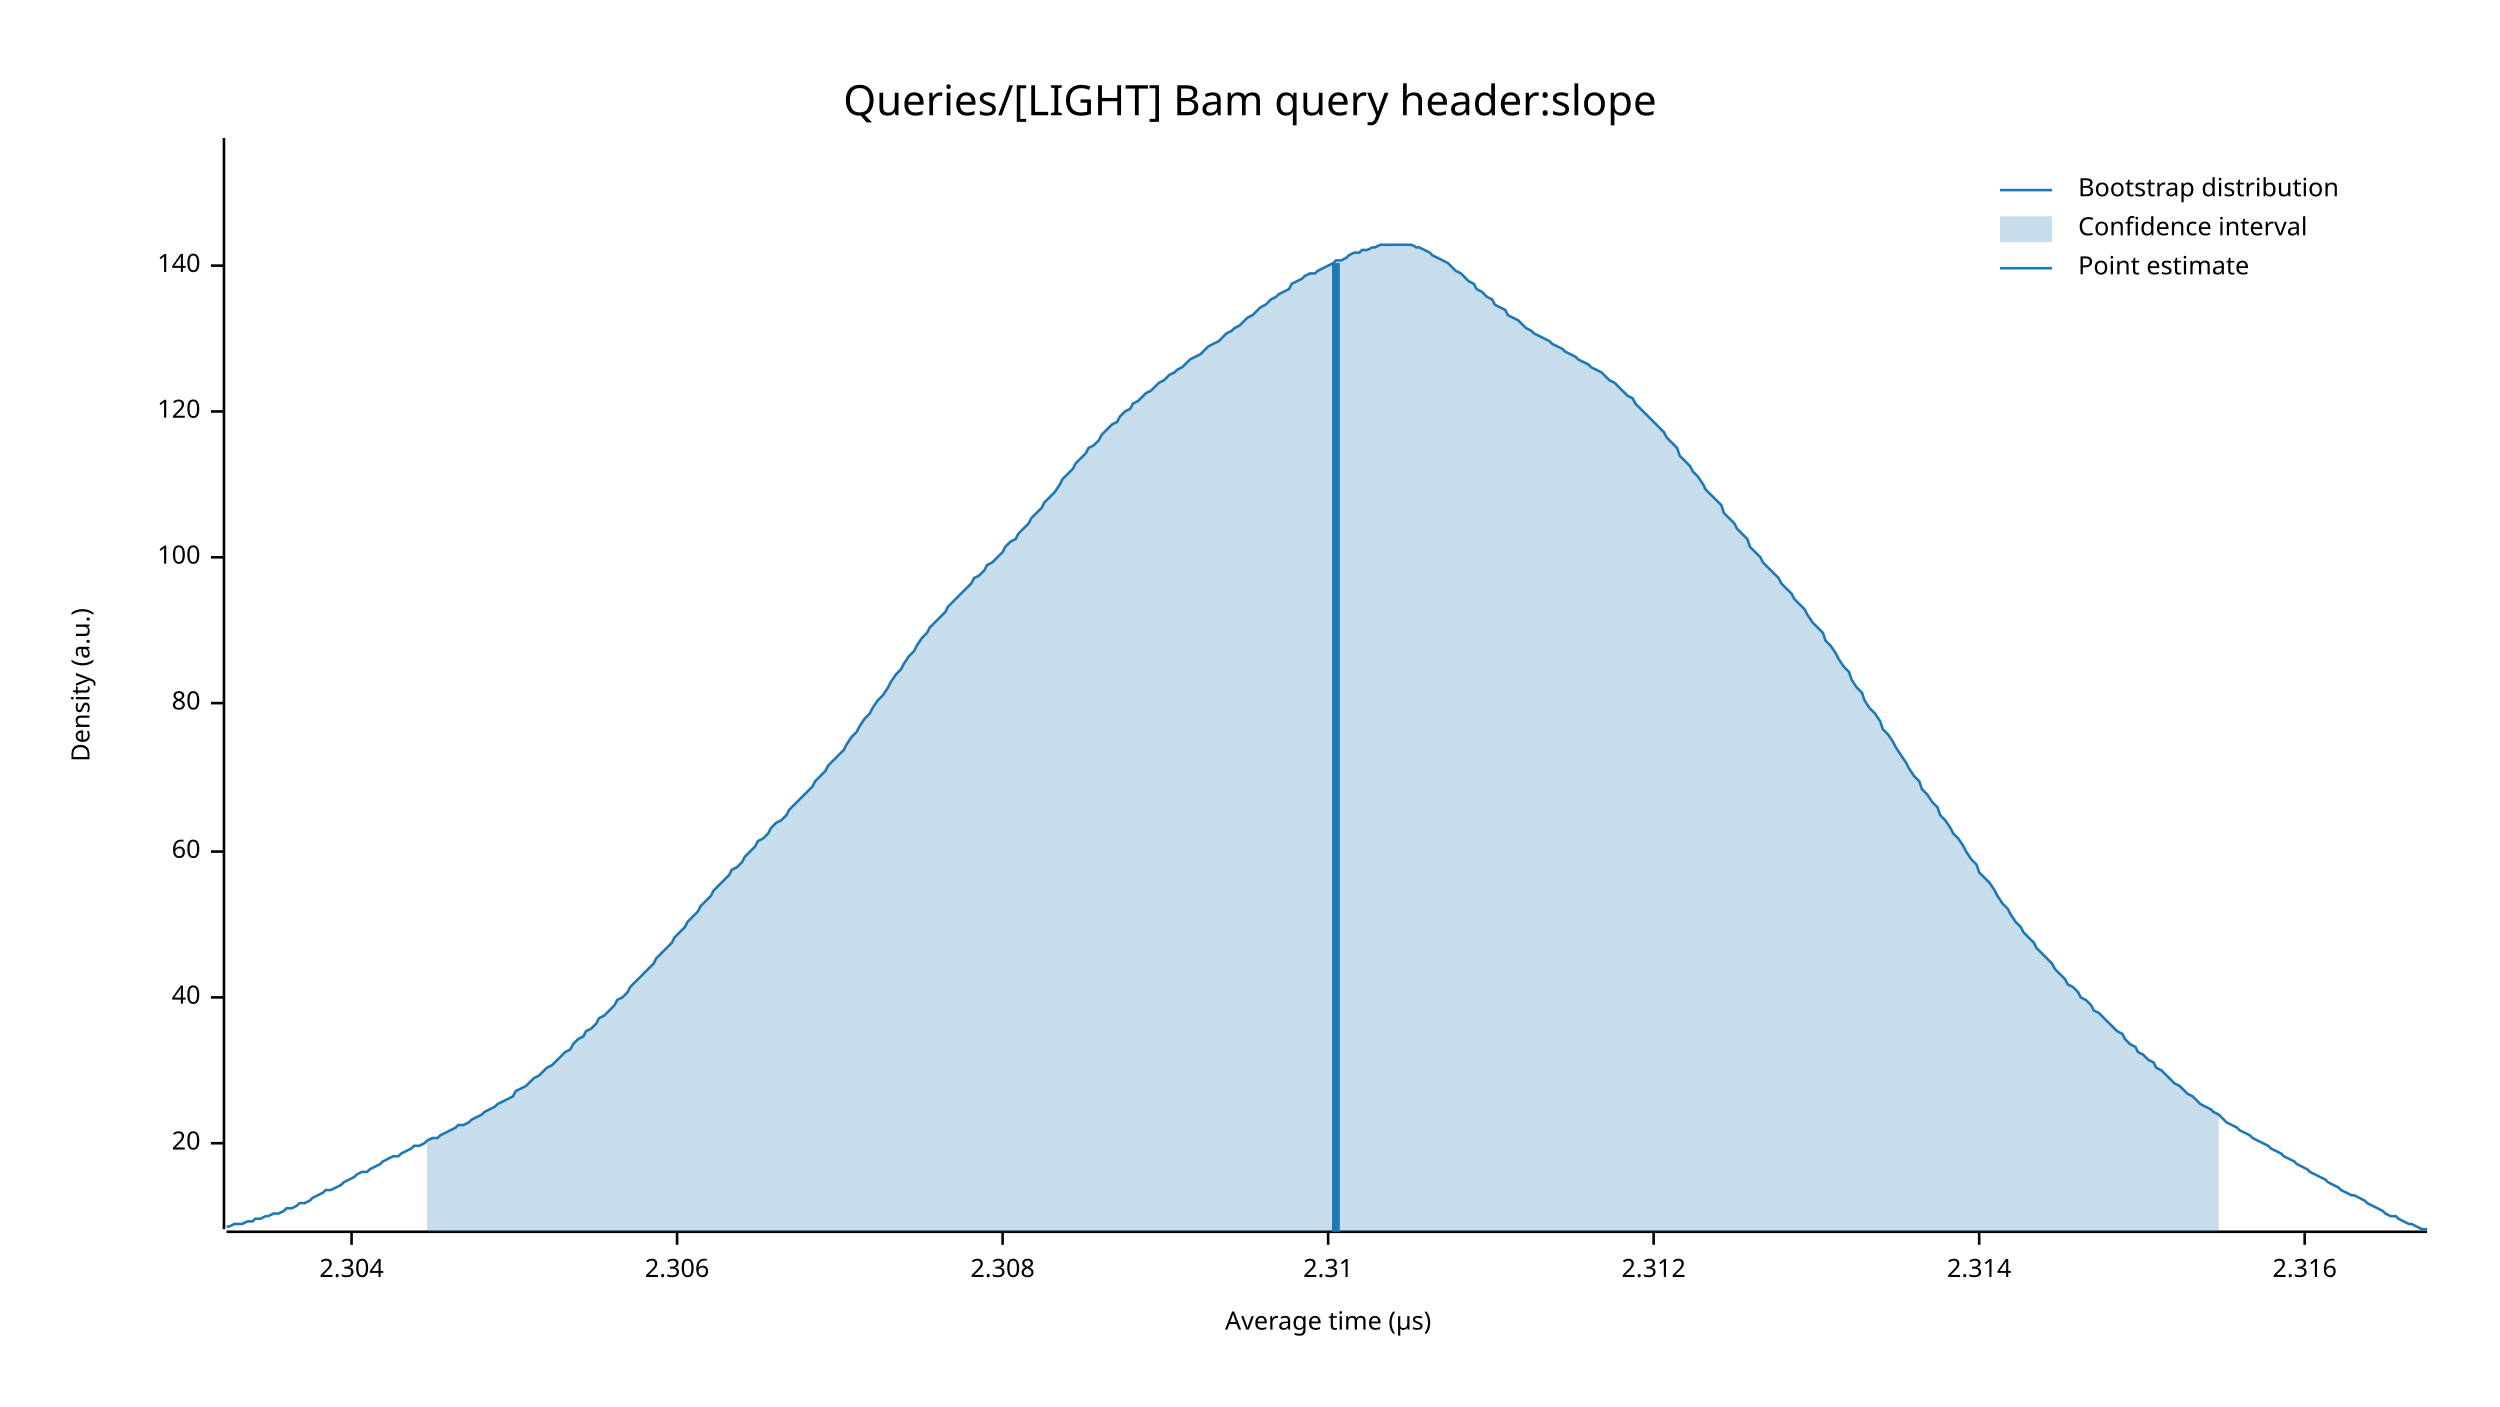
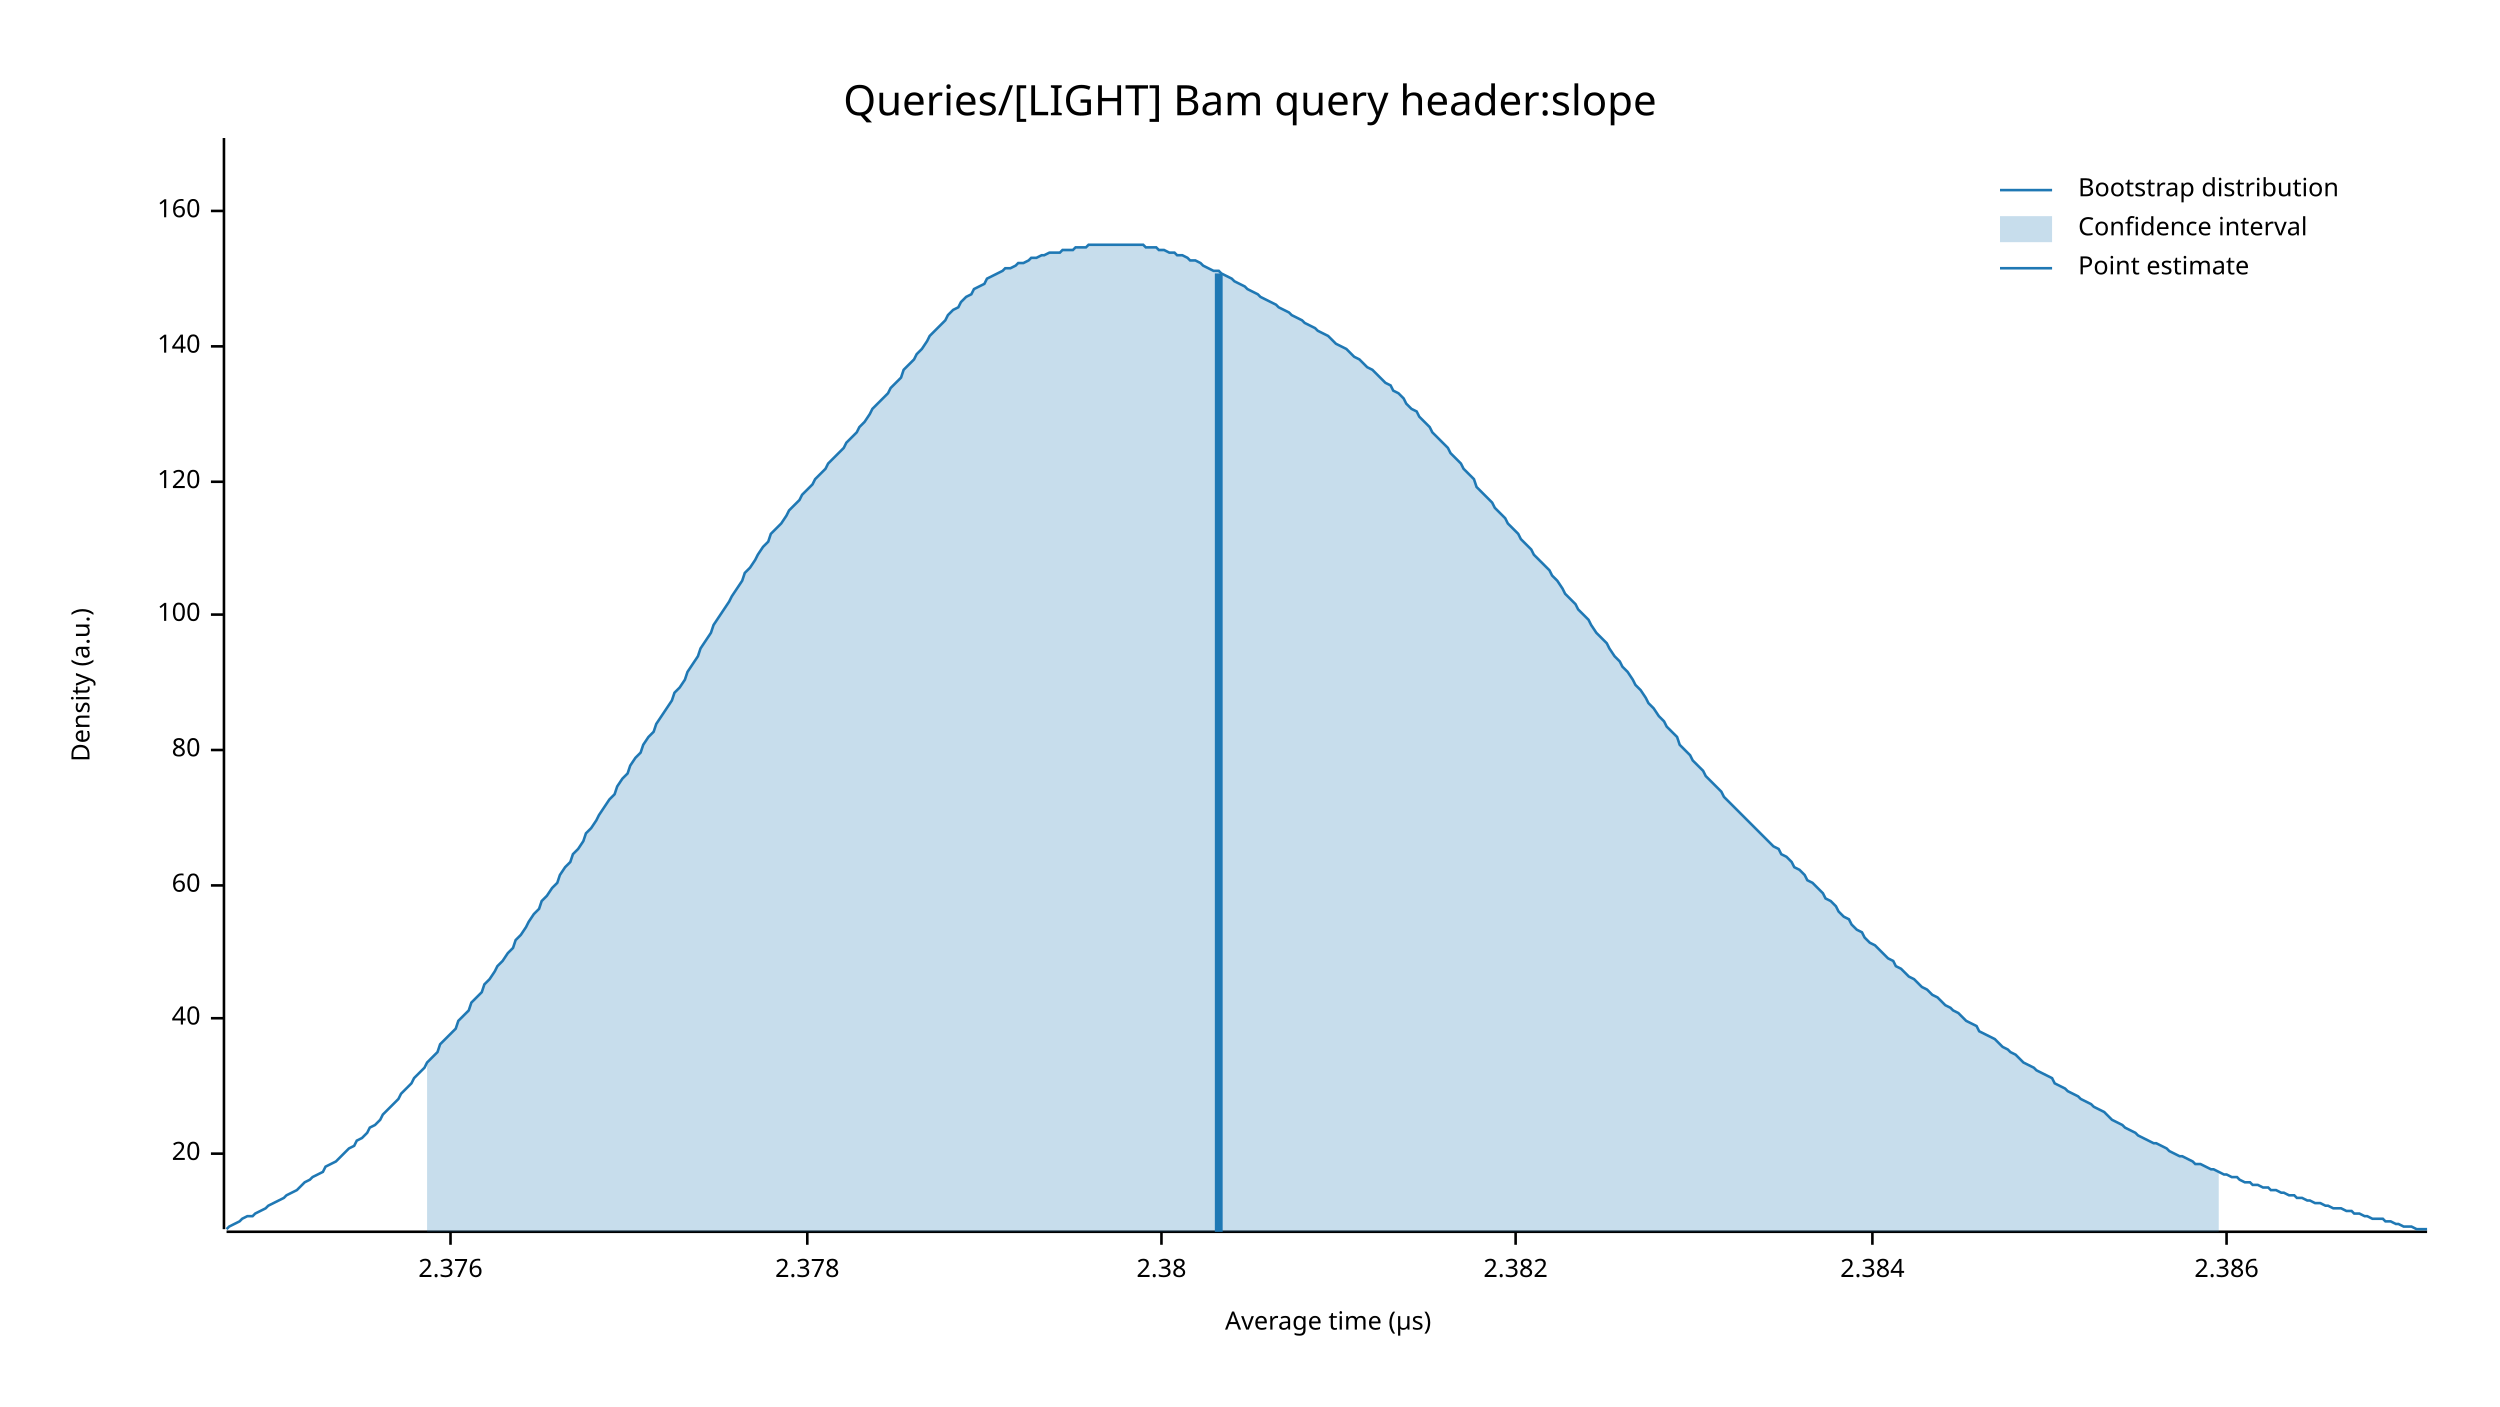
<svg xmlns="http://www.w3.org/2000/svg" width="960" height="540" viewBox="0 0 960 540">
  <text x="480" y="32" dy="0.76em" text-anchor="middle" font-family="sans-serif" font-size="16.129" opacity="1" fill="#000000">
Queries/[LIGHT] Bam query header:slope
</text>
  <text x="27" y="263" dy="0.76em" text-anchor="middle" font-family="sans-serif" font-size="9.677" opacity="1" fill="#000000" transform="rotate(270, 27, 263)">
Density (a.u.)
</text>
  <text x="510" y="513" dy="-0.5ex" text-anchor="middle" font-family="sans-serif" font-size="9.677" opacity="1" fill="#000000">
Average time (µs)
</text>
  <polyline fill="none" opacity="1" stroke="#000000" stroke-width="1" points="86,53 86,472 " />
-   <text x="77" y="439" dy="0.5ex" text-anchor="end" font-family="sans-serif" font-size="9.677" opacity="1" fill="#000000">
+   <text x="77" y="443" dy="0.5ex" text-anchor="end" font-family="sans-serif" font-size="9.677" opacity="1" fill="#000000">
20
</text>
-   <polyline fill="none" opacity="1" stroke="#000000" stroke-width="1" points="81,439 86,439 " />
-   <text x="77" y="383" dy="0.5ex" text-anchor="end" font-family="sans-serif" font-size="9.677" opacity="1" fill="#000000">
+   <polyline fill="none" opacity="1" stroke="#000000" stroke-width="1" points="81,443 86,443 " />
+   <text x="77" y="391" dy="0.5ex" text-anchor="end" font-family="sans-serif" font-size="9.677" opacity="1" fill="#000000">
40
</text>
-   <polyline fill="none" opacity="1" stroke="#000000" stroke-width="1" points="81,383 86,383 " />
-   <text x="77" y="327" dy="0.5ex" text-anchor="end" font-family="sans-serif" font-size="9.677" opacity="1" fill="#000000">
+   <polyline fill="none" opacity="1" stroke="#000000" stroke-width="1" points="81,391 86,391 " />
+   <text x="77" y="340" dy="0.5ex" text-anchor="end" font-family="sans-serif" font-size="9.677" opacity="1" fill="#000000">
60
</text>
-   <polyline fill="none" opacity="1" stroke="#000000" stroke-width="1" points="81,327 86,327 " />
-   <text x="77" y="270" dy="0.5ex" text-anchor="end" font-family="sans-serif" font-size="9.677" opacity="1" fill="#000000">
+   <polyline fill="none" opacity="1" stroke="#000000" stroke-width="1" points="81,340 86,340 " />
+   <text x="77" y="288" dy="0.5ex" text-anchor="end" font-family="sans-serif" font-size="9.677" opacity="1" fill="#000000">
80
</text>
-   <polyline fill="none" opacity="1" stroke="#000000" stroke-width="1" points="81,270 86,270 " />
-   <text x="77" y="214" dy="0.5ex" text-anchor="end" font-family="sans-serif" font-size="9.677" opacity="1" fill="#000000">
+   <polyline fill="none" opacity="1" stroke="#000000" stroke-width="1" points="81,288 86,288 " />
+   <text x="77" y="236" dy="0.5ex" text-anchor="end" font-family="sans-serif" font-size="9.677" opacity="1" fill="#000000">
100
</text>
-   <polyline fill="none" opacity="1" stroke="#000000" stroke-width="1" points="81,214 86,214 " />
-   <text x="77" y="158" dy="0.5ex" text-anchor="end" font-family="sans-serif" font-size="9.677" opacity="1" fill="#000000">
+   <polyline fill="none" opacity="1" stroke="#000000" stroke-width="1" points="81,236 86,236 " />
+   <text x="77" y="185" dy="0.5ex" text-anchor="end" font-family="sans-serif" font-size="9.677" opacity="1" fill="#000000">
120
</text>
-   <polyline fill="none" opacity="1" stroke="#000000" stroke-width="1" points="81,158 86,158 " />
-   <text x="77" y="102" dy="0.5ex" text-anchor="end" font-family="sans-serif" font-size="9.677" opacity="1" fill="#000000">
+   <polyline fill="none" opacity="1" stroke="#000000" stroke-width="1" points="81,185 86,185 " />
+   <text x="77" y="133" dy="0.5ex" text-anchor="end" font-family="sans-serif" font-size="9.677" opacity="1" fill="#000000">
140
</text>
-   <polyline fill="none" opacity="1" stroke="#000000" stroke-width="1" points="81,102 86,102 " />
+   <polyline fill="none" opacity="1" stroke="#000000" stroke-width="1" points="81,133 86,133 " />
+   <text x="77" y="81" dy="0.5ex" text-anchor="end" font-family="sans-serif" font-size="9.677" opacity="1" fill="#000000">
+ 160
+ </text>
+   <polyline fill="none" opacity="1" stroke="#000000" stroke-width="1" points="81,81 86,81 " />
  <polyline fill="none" opacity="1" stroke="#000000" stroke-width="1" points="87,473 932,473 " />
-   <text x="135" y="483" dy="0.76em" text-anchor="middle" font-family="sans-serif" font-size="9.677" opacity="1" fill="#000000">
- 2.304
+   <text x="173" y="483" dy="0.76em" text-anchor="middle" font-family="sans-serif" font-size="9.677" opacity="1" fill="#000000">
+ 2.376
</text>
-   <polyline fill="none" opacity="1" stroke="#000000" stroke-width="1" points="135,473 135,478 " />
-   <text x="260" y="483" dy="0.76em" text-anchor="middle" font-family="sans-serif" font-size="9.677" opacity="1" fill="#000000">
- 2.306
+   <polyline fill="none" opacity="1" stroke="#000000" stroke-width="1" points="173,473 173,478 " />
+   <text x="310" y="483" dy="0.76em" text-anchor="middle" font-family="sans-serif" font-size="9.677" opacity="1" fill="#000000">
+ 2.378
</text>
-   <polyline fill="none" opacity="1" stroke="#000000" stroke-width="1" points="260,473 260,478 " />
-   <text x="385" y="483" dy="0.76em" text-anchor="middle" font-family="sans-serif" font-size="9.677" opacity="1" fill="#000000">
- 2.308
+   <polyline fill="none" opacity="1" stroke="#000000" stroke-width="1" points="310,473 310,478 " />
+   <text x="446" y="483" dy="0.76em" text-anchor="middle" font-family="sans-serif" font-size="9.677" opacity="1" fill="#000000">
+ 2.38
</text>
-   <polyline fill="none" opacity="1" stroke="#000000" stroke-width="1" points="385,473 385,478 " />
-   <text x="510" y="483" dy="0.76em" text-anchor="middle" font-family="sans-serif" font-size="9.677" opacity="1" fill="#000000">
- 2.31
+   <polyline fill="none" opacity="1" stroke="#000000" stroke-width="1" points="446,473 446,478 " />
+   <text x="582" y="483" dy="0.76em" text-anchor="middle" font-family="sans-serif" font-size="9.677" opacity="1" fill="#000000">
+ 2.382
</text>
-   <polyline fill="none" opacity="1" stroke="#000000" stroke-width="1" points="510,473 510,478 " />
-   <text x="635" y="483" dy="0.76em" text-anchor="middle" font-family="sans-serif" font-size="9.677" opacity="1" fill="#000000">
- 2.312
+   <polyline fill="none" opacity="1" stroke="#000000" stroke-width="1" points="582,473 582,478 " />
+   <text x="719" y="483" dy="0.76em" text-anchor="middle" font-family="sans-serif" font-size="9.677" opacity="1" fill="#000000">
+ 2.384
</text>
-   <polyline fill="none" opacity="1" stroke="#000000" stroke-width="1" points="635,473 635,478 " />
-   <text x="760" y="483" dy="0.76em" text-anchor="middle" font-family="sans-serif" font-size="9.677" opacity="1" fill="#000000">
- 2.314
+   <polyline fill="none" opacity="1" stroke="#000000" stroke-width="1" points="719,473 719,478 " />
+   <text x="855" y="483" dy="0.76em" text-anchor="middle" font-family="sans-serif" font-size="9.677" opacity="1" fill="#000000">
+ 2.386
</text>
-   <polyline fill="none" opacity="1" stroke="#000000" stroke-width="1" points="760,473 760,478 " />
-   <text x="885" y="483" dy="0.76em" text-anchor="middle" font-family="sans-serif" font-size="9.677" opacity="1" fill="#000000">
- 2.316
- </text>
-   <polyline fill="none" opacity="1" stroke="#000000" stroke-width="1" points="885,473 885,478 " />
-   <polyline fill="none" opacity="1" stroke="#1F78B4" stroke-width="1" points="87,471 88,471 90,470 92,470 93,470 95,469 97,469 98,468 100,468 102,467 103,467 105,466 107,466 109,465 110,464 112,464 114,463 115,462 117,462 119,461 120,460 122,459 124,458 125,457 127,457 129,456 131,455 132,454 134,453 136,452 137,451 139,450 141,450 142,449 144,448 146,447 147,446 149,445 151,444 153,444 154,443 156,442 158,441 159,440 161,440 163,439 164,438 166,437 168,437 169,436 171,435 173,434 175,433 176,432 178,432 180,431 181,430 183,429 185,428 186,427 188,426 190,425 191,424 193,423 195,422 197,421 198,419 200,418 202,417 203,416 205,414 207,413 208,412 210,410 212,409 214,407 215,406 217,404 219,403 220,401 222,399 224,398 225,396 227,395 229,393 230,391 232,390 234,388 236,386 237,384 239,383 241,381 242,379 244,377 246,375 247,374 249,372 251,370 252,368 254,366 256,364 258,362 259,360 261,358 263,356 264,354 266,352 268,350 269,348 271,346 273,344 274,342 276,340 278,338 280,336 281,334 283,333 285,331 286,329 288,327 290,325 291,323 293,322 295,320 296,318 298,316 300,315 302,313 303,311 305,309 307,307 308,306 310,304 312,302 313,300 315,298 317,296 318,294 320,292 322,290 324,288 325,286 327,283 329,281 330,279 332,276 334,274 335,272 337,269 339,267 341,264 342,262 344,259 346,257 347,255 349,252 351,250 352,248 354,245 356,243 357,241 359,239 361,237 363,235 364,233 366,231 368,229 369,228 371,226 373,224 374,222 376,221 378,219 379,217 381,216 383,214 385,212 386,210 388,208 390,207 391,205 393,203 395,201 396,199 398,197 400,195 401,193 403,191 405,189 407,186 408,184 410,182 412,180 413,178 415,176 417,174 418,172 420,171 422,169 423,167 425,165 427,163 429,162 430,160 432,158 434,157 435,155 437,154 439,152 440,151 442,150 444,148 445,147 447,146 449,144 451,143 452,142 454,141 456,139 457,138 459,137 461,136 462,135 464,133 466,132 468,131 469,130 471,128 473,127 474,126 476,125 478,123 479,122 481,121 483,119 484,118 486,117 488,115 490,114 491,113 493,112 495,111 496,109 498,108 500,107 501,106 503,105 505,105 506,104 508,103 510,102 512,101 513,100 515,100 517,99 518,98 520,97 522,97 523,96 525,96 527,95 528,95 530,94 532,94 534,94 535,94 537,94 539,94 540,94 542,94 544,95 545,95 547,96 549,97 550,98 552,99 554,100 556,101 557,102 559,104 561,105 562,106 564,108 566,109 567,111 569,112 571,114 573,115 574,117 576,118 578,119 579,121 581,122 583,123 584,124 586,126 588,127 589,128 591,129 593,130 595,131 596,132 598,133 600,134 601,135 603,136 605,137 606,138 608,139 610,140 611,141 613,142 615,143 617,145 618,146 620,147 622,149 623,150 625,152 627,153 628,155 630,157 632,159 633,160 635,162 637,164 639,166 640,168 642,170 644,172 645,175 647,177 649,179 650,181 652,183 654,186 655,188 657,190 659,192 661,194 662,197 664,199 666,201 667,203 669,205 671,207 672,210 674,212 676,214 677,216 679,218 681,220 683,222 684,224 686,226 688,228 689,230 691,232 693,234 694,236 696,239 698,241 700,243 701,246 703,248 705,251 706,253 708,256 710,258 711,261 713,264 715,266 716,269 718,272 720,274 722,277 723,280 725,282 727,285 728,287 730,290 732,293 733,295 735,298 737,300 738,303 740,305 742,308 744,310 745,313 747,315 749,318 750,320 752,322 754,325 755,327 757,330 759,332 760,335 762,337 764,339 766,342 767,344 769,347 771,349 772,351 774,354 776,356 777,358 779,360 781,362 782,364 784,366 786,368 788,370 789,372 791,374 793,376 794,378 796,379 798,381 799,383 801,384 803,386 804,388 806,389 808,391 810,393 811,394 813,396 815,397 816,399 818,401 820,402 821,404 823,405 825,407 827,408 828,410 830,411 832,413 833,414 835,416 837,417 838,418 840,420 842,421 843,422 845,424 847,425 849,426 850,427 852,428 854,430 855,431 857,432 859,433 860,434 862,435 864,436 865,437 867,438 869,439 871,440 872,441 874,442 876,443 877,444 879,445 881,446 882,447 884,448 886,449 887,450 889,451 891,452 893,453 894,454 896,455 898,456 899,457 901,458 903,459 904,459 906,460 908,461 909,462 911,463 913,464 915,465 916,466 918,467 920,467 921,468 923,469 925,470 926,470 928,471 930,472 932,472 " />
-   <polygon opacity="0.25" fill="#1F78B4" points="164,438 166,437 168,437 169,436 171,435 173,434 175,433 176,432 178,432 180,431 181,430 183,429 185,428 186,427 188,426 190,425 191,424 193,423 195,422 197,421 198,419 200,418 202,417 203,416 205,414 207,413 208,412 210,410 212,409 214,407 215,406 217,404 219,403 220,401 222,399 224,398 225,396 227,395 229,393 230,391 232,390 234,388 236,386 237,384 239,383 241,381 242,379 244,377 246,375 247,374 249,372 251,370 252,368 254,366 256,364 258,362 259,360 261,358 263,356 264,354 266,352 268,350 269,348 271,346 273,344 274,342 276,340 278,338 280,336 281,334 283,333 285,331 286,329 288,327 290,325 291,323 293,322 295,320 296,318 298,316 300,315 302,313 303,311 305,309 307,307 308,306 310,304 312,302 313,300 315,298 317,296 318,294 320,292 322,290 324,288 325,286 327,283 329,281 330,279 332,276 334,274 335,272 337,269 339,267 341,264 342,262 344,259 346,257 347,255 349,252 351,250 352,248 354,245 356,243 357,241 359,239 361,237 363,235 364,233 366,231 368,229 369,228 371,226 373,224 374,222 376,221 378,219 379,217 381,216 383,214 385,212 386,210 388,208 390,207 391,205 393,203 395,201 396,199 398,197 400,195 401,193 403,191 405,189 407,186 408,184 410,182 412,180 413,178 415,176 417,174 418,172 420,171 422,169 423,167 425,165 427,163 429,162 430,160 432,158 434,157 435,155 437,154 439,152 440,151 442,150 444,148 445,147 447,146 449,144 451,143 452,142 454,141 456,139 457,138 459,137 461,136 462,135 464,133 466,132 468,131 469,130 471,128 473,127 474,126 476,125 478,123 479,122 481,121 483,119 484,118 486,117 488,115 490,114 491,113 493,112 495,111 496,109 498,108 500,107 501,106 503,105 505,105 506,104 508,103 510,102 512,101 513,100 515,100 517,99 518,98 520,97 522,97 523,96 525,96 527,95 528,95 530,94 532,94 534,94 535,94 537,94 539,94 540,94 542,94 544,95 545,95 547,96 549,97 550,98 552,99 554,100 556,101 557,102 559,104 561,105 562,106 564,108 566,109 567,111 569,112 571,114 573,115 574,117 576,118 578,119 579,121 581,122 583,123 584,124 586,126 588,127 589,128 591,129 593,130 595,131 596,132 598,133 600,134 601,135 603,136 605,137 606,138 608,139 610,140 611,141 613,142 615,143 617,145 618,146 620,147 622,149 623,150 625,152 627,153 628,155 630,157 632,159 633,160 635,162 637,164 639,166 640,168 642,170 644,172 645,175 647,177 649,179 650,181 652,183 654,186 655,188 657,190 659,192 661,194 662,197 664,199 666,201 667,203 669,205 671,207 672,210 674,212 676,214 677,216 679,218 681,220 683,222 684,224 686,226 688,228 689,230 691,232 693,234 694,236 696,239 698,241 700,243 701,246 703,248 705,251 706,253 708,256 710,258 711,261 713,264 715,266 716,269 718,272 720,274 722,277 723,280 725,282 727,285 728,287 730,290 732,293 733,295 735,298 737,300 738,303 740,305 742,308 744,310 745,313 747,315 749,318 750,320 752,322 754,325 755,327 757,330 759,332 760,335 762,337 764,339 766,342 767,344 769,347 771,349 772,351 774,354 776,356 777,358 779,360 781,362 782,364 784,366 786,368 788,370 789,372 791,374 793,376 794,378 796,379 798,381 799,383 801,384 803,386 804,388 806,389 808,391 810,393 811,394 813,396 815,397 816,399 818,401 820,402 821,404 823,405 825,407 827,408 828,410 830,411 832,413 833,414 835,416 837,417 838,418 840,420 842,421 843,422 845,424 847,425 849,426 850,427 852,428 852,473 164,473 " />
-   <polyline fill="none" opacity="1" stroke="#1F78B4" stroke-width="3" points="513,473 513,101 " />
+   <polyline fill="none" opacity="1" stroke="#000000" stroke-width="1" points="855,473 855,478 " />
+   <polyline fill="none" opacity="1" stroke="#1F78B4" stroke-width="1" points="87,472 88,471 90,470 92,469 93,468 95,467 97,467 98,466 100,465 102,464 103,463 105,462 107,461 109,460 110,459 112,458 114,457 115,456 117,454 119,453 120,452 122,451 124,450 125,448 127,447 129,446 131,444 132,443 134,441 136,440 137,438 139,437 141,435 142,433 144,432 146,430 147,428 149,426 151,424 153,422 154,420 156,418 158,416 159,414 161,412 163,410 164,408 166,406 168,404 169,401 171,399 173,397 175,395 176,392 178,390 180,388 181,385 183,383 185,381 186,378 188,376 190,373 191,371 193,369 195,366 197,364 198,361 200,359 202,356 203,354 205,351 207,349 208,346 210,344 212,341 214,339 215,336 217,333 219,331 220,328 222,326 224,323 225,320 227,318 229,315 230,313 232,310 234,307 236,305 237,302 239,299 241,297 242,294 244,291 246,289 247,286 249,283 251,281 252,278 254,275 256,272 258,269 259,266 261,264 263,261 264,258 266,255 268,252 269,249 271,246 273,243 274,240 276,237 278,234 280,231 281,229 283,226 285,223 286,220 288,218 290,215 291,213 293,210 295,208 296,205 298,203 300,201 302,198 303,196 305,194 307,192 308,190 310,188 312,186 313,184 315,182 317,180 318,178 320,176 322,174 324,172 325,170 327,168 329,166 330,164 332,162 334,159 335,157 337,155 339,153 341,151 342,149 344,147 346,145 347,142 349,140 351,138 352,136 354,134 356,131 357,129 359,127 361,125 363,123 364,121 366,119 368,118 369,116 371,114 373,113 374,111 376,110 378,109 379,107 381,106 383,105 385,104 386,103 388,103 390,102 391,101 393,101 395,100 396,99 398,99 400,98 401,98 403,97 405,97 407,97 408,96 410,96 412,96 413,95 415,95 417,95 418,94 420,94 422,94 423,94 425,94 427,94 429,94 430,94 432,94 434,94 435,94 437,94 439,94 440,95 442,95 444,95 445,96 447,96 449,97 451,97 452,98 454,98 456,99 457,100 459,100 461,101 462,102 464,103 466,104 468,104 469,105 471,106 473,107 474,108 476,109 478,110 479,111 481,112 483,113 484,114 486,115 488,116 490,117 491,118 493,119 495,120 496,121 498,122 500,123 501,124 503,125 505,126 506,127 508,128 510,129 512,131 513,132 515,133 517,134 518,135 520,137 522,138 523,139 525,141 527,142 528,143 530,145 532,147 534,148 535,150 537,151 539,153 540,155 542,157 544,158 545,160 547,162 549,164 550,166 552,168 554,170 556,172 557,174 559,176 561,178 562,180 564,182 566,184 567,187 569,189 571,191 573,193 574,195 576,197 578,199 579,201 581,203 583,205 584,207 586,209 588,211 589,213 591,215 593,217 595,219 596,221 598,223 600,226 601,228 603,230 605,232 606,234 608,236 610,238 611,240 613,243 615,245 617,247 618,249 620,252 622,254 623,256 625,258 627,261 628,263 630,265 632,268 633,270 635,272 637,275 639,277 640,279 642,281 644,283 645,286 647,288 649,290 650,292 652,294 654,296 655,298 657,300 659,302 661,304 662,306 664,308 666,310 667,311 669,313 671,315 672,316 674,318 676,320 677,321 679,323 681,325 683,326 684,328 686,329 688,331 689,333 691,334 693,336 694,338 696,339 698,341 700,343 701,345 703,346 705,348 706,350 708,352 710,353 711,355 713,357 715,358 716,360 718,362 720,363 722,365 723,366 725,368 727,369 728,371 730,372 732,374 733,375 735,376 737,378 738,379 740,380 742,382 744,383 745,384 747,386 749,387 750,388 752,389 754,391 755,392 757,393 759,394 760,396 762,397 764,398 766,399 767,400 769,402 771,403 772,404 774,405 776,407 777,408 779,409 781,410 782,411 784,412 786,413 788,414 789,416 791,417 793,418 794,419 796,420 798,421 799,422 801,423 803,424 804,425 806,426 808,427 810,429 811,430 813,431 815,432 816,433 818,434 820,435 821,436 823,437 825,438 827,439 828,439 830,440 832,441 833,442 835,443 837,444 838,444 840,445 842,446 843,447 845,447 847,448 849,449 850,449 852,450 854,451 855,451 857,452 859,452 860,453 862,454 864,454 865,455 867,455 869,456 871,456 872,457 874,457 876,458 877,458 879,459 881,459 882,460 884,460 886,461 887,461 889,462 891,462 893,463 894,463 896,464 898,464 899,464 901,465 903,465 904,466 906,466 908,467 909,467 911,468 913,468 915,468 916,469 918,469 920,470 921,470 923,471 925,471 926,471 928,472 930,472 932,472 " />
+   <polygon opacity="0.25" fill="#1F78B4" points="164,408 166,406 168,404 169,401 171,399 173,397 175,395 176,392 178,390 180,388 181,385 183,383 185,381 186,378 188,376 190,373 191,371 193,369 195,366 197,364 198,361 200,359 202,356 203,354 205,351 207,349 208,346 210,344 212,341 214,339 215,336 217,333 219,331 220,328 222,326 224,323 225,320 227,318 229,315 230,313 232,310 234,307 236,305 237,302 239,299 241,297 242,294 244,291 246,289 247,286 249,283 251,281 252,278 254,275 256,272 258,269 259,266 261,264 263,261 264,258 266,255 268,252 269,249 271,246 273,243 274,240 276,237 278,234 280,231 281,229 283,226 285,223 286,220 288,218 290,215 291,213 293,210 295,208 296,205 298,203 300,201 302,198 303,196 305,194 307,192 308,190 310,188 312,186 313,184 315,182 317,180 318,178 320,176 322,174 324,172 325,170 327,168 329,166 330,164 332,162 334,159 335,157 337,155 339,153 341,151 342,149 344,147 346,145 347,142 349,140 351,138 352,136 354,134 356,131 357,129 359,127 361,125 363,123 364,121 366,119 368,118 369,116 371,114 373,113 374,111 376,110 378,109 379,107 381,106 383,105 385,104 386,103 388,103 390,102 391,101 393,101 395,100 396,99 398,99 400,98 401,98 403,97 405,97 407,97 408,96 410,96 412,96 413,95 415,95 417,95 418,94 420,94 422,94 423,94 425,94 427,94 429,94 430,94 432,94 434,94 435,94 437,94 439,94 440,95 442,95 444,95 445,96 447,96 449,97 451,97 452,98 454,98 456,99 457,100 459,100 461,101 462,102 464,103 466,104 468,104 469,105 471,106 473,107 474,108 476,109 478,110 479,111 481,112 483,113 484,114 486,115 488,116 490,117 491,118 493,119 495,120 496,121 498,122 500,123 501,124 503,125 505,126 506,127 508,128 510,129 512,131 513,132 515,133 517,134 518,135 520,137 522,138 523,139 525,141 527,142 528,143 530,145 532,147 534,148 535,150 537,151 539,153 540,155 542,157 544,158 545,160 547,162 549,164 550,166 552,168 554,170 556,172 557,174 559,176 561,178 562,180 564,182 566,184 567,187 569,189 571,191 573,193 574,195 576,197 578,199 579,201 581,203 583,205 584,207 586,209 588,211 589,213 591,215 593,217 595,219 596,221 598,223 600,226 601,228 603,230 605,232 606,234 608,236 610,238 611,240 613,243 615,245 617,247 618,249 620,252 622,254 623,256 625,258 627,261 628,263 630,265 632,268 633,270 635,272 637,275 639,277 640,279 642,281 644,283 645,286 647,288 649,290 650,292 652,294 654,296 655,298 657,300 659,302 661,304 662,306 664,308 666,310 667,311 669,313 671,315 672,316 674,318 676,320 677,321 679,323 681,325 683,326 684,328 686,329 688,331 689,333 691,334 693,336 694,338 696,339 698,341 700,343 701,345 703,346 705,348 706,350 708,352 710,353 711,355 713,357 715,358 716,360 718,362 720,363 722,365 723,366 725,368 727,369 728,371 730,372 732,374 733,375 735,376 737,378 738,379 740,380 742,382 744,383 745,384 747,386 749,387 750,388 752,389 754,391 755,392 757,393 759,394 760,396 762,397 764,398 766,399 767,400 769,402 771,403 772,404 774,405 776,407 777,408 779,409 781,410 782,411 784,412 786,413 788,414 789,416 791,417 793,418 794,419 796,420 798,421 799,422 801,423 803,424 804,425 806,426 808,427 810,429 811,430 813,431 815,432 816,433 818,434 820,435 821,436 823,437 825,438 827,439 828,439 830,440 832,441 833,442 835,443 837,444 838,444 840,445 842,446 843,447 845,447 847,448 849,449 850,449 852,450 852,473 164,473 " />
+   <polyline fill="none" opacity="1" stroke="#1F78B4" stroke-width="3" points="468,473 468,105 " />
  <text x="798" y="68" dy="0.76em" text-anchor="start" font-family="sans-serif" font-size="9.677" opacity="1" fill="#000000">
Bootstrap distribution
</text>
  <text x="798" y="83" dy="0.76em" text-anchor="start" font-family="sans-serif" font-size="9.677" opacity="1" fill="#000000">
Confidence interval
</text>
  <text x="798" y="98" dy="0.76em" text-anchor="start" font-family="sans-serif" font-size="9.677" opacity="1" fill="#000000">
Point estimate
</text>
  <polyline fill="none" opacity="1" stroke="#1F78B4" stroke-width="1" points="768,73 788,73 " />
  <rect x="768" y="83" width="20" height="10" opacity="0.25" fill="#1F78B4" stroke="none" />
  <polyline fill="none" opacity="1" stroke="#1F78B4" stroke-width="1" points="768,103 788,103 " />
</svg>
